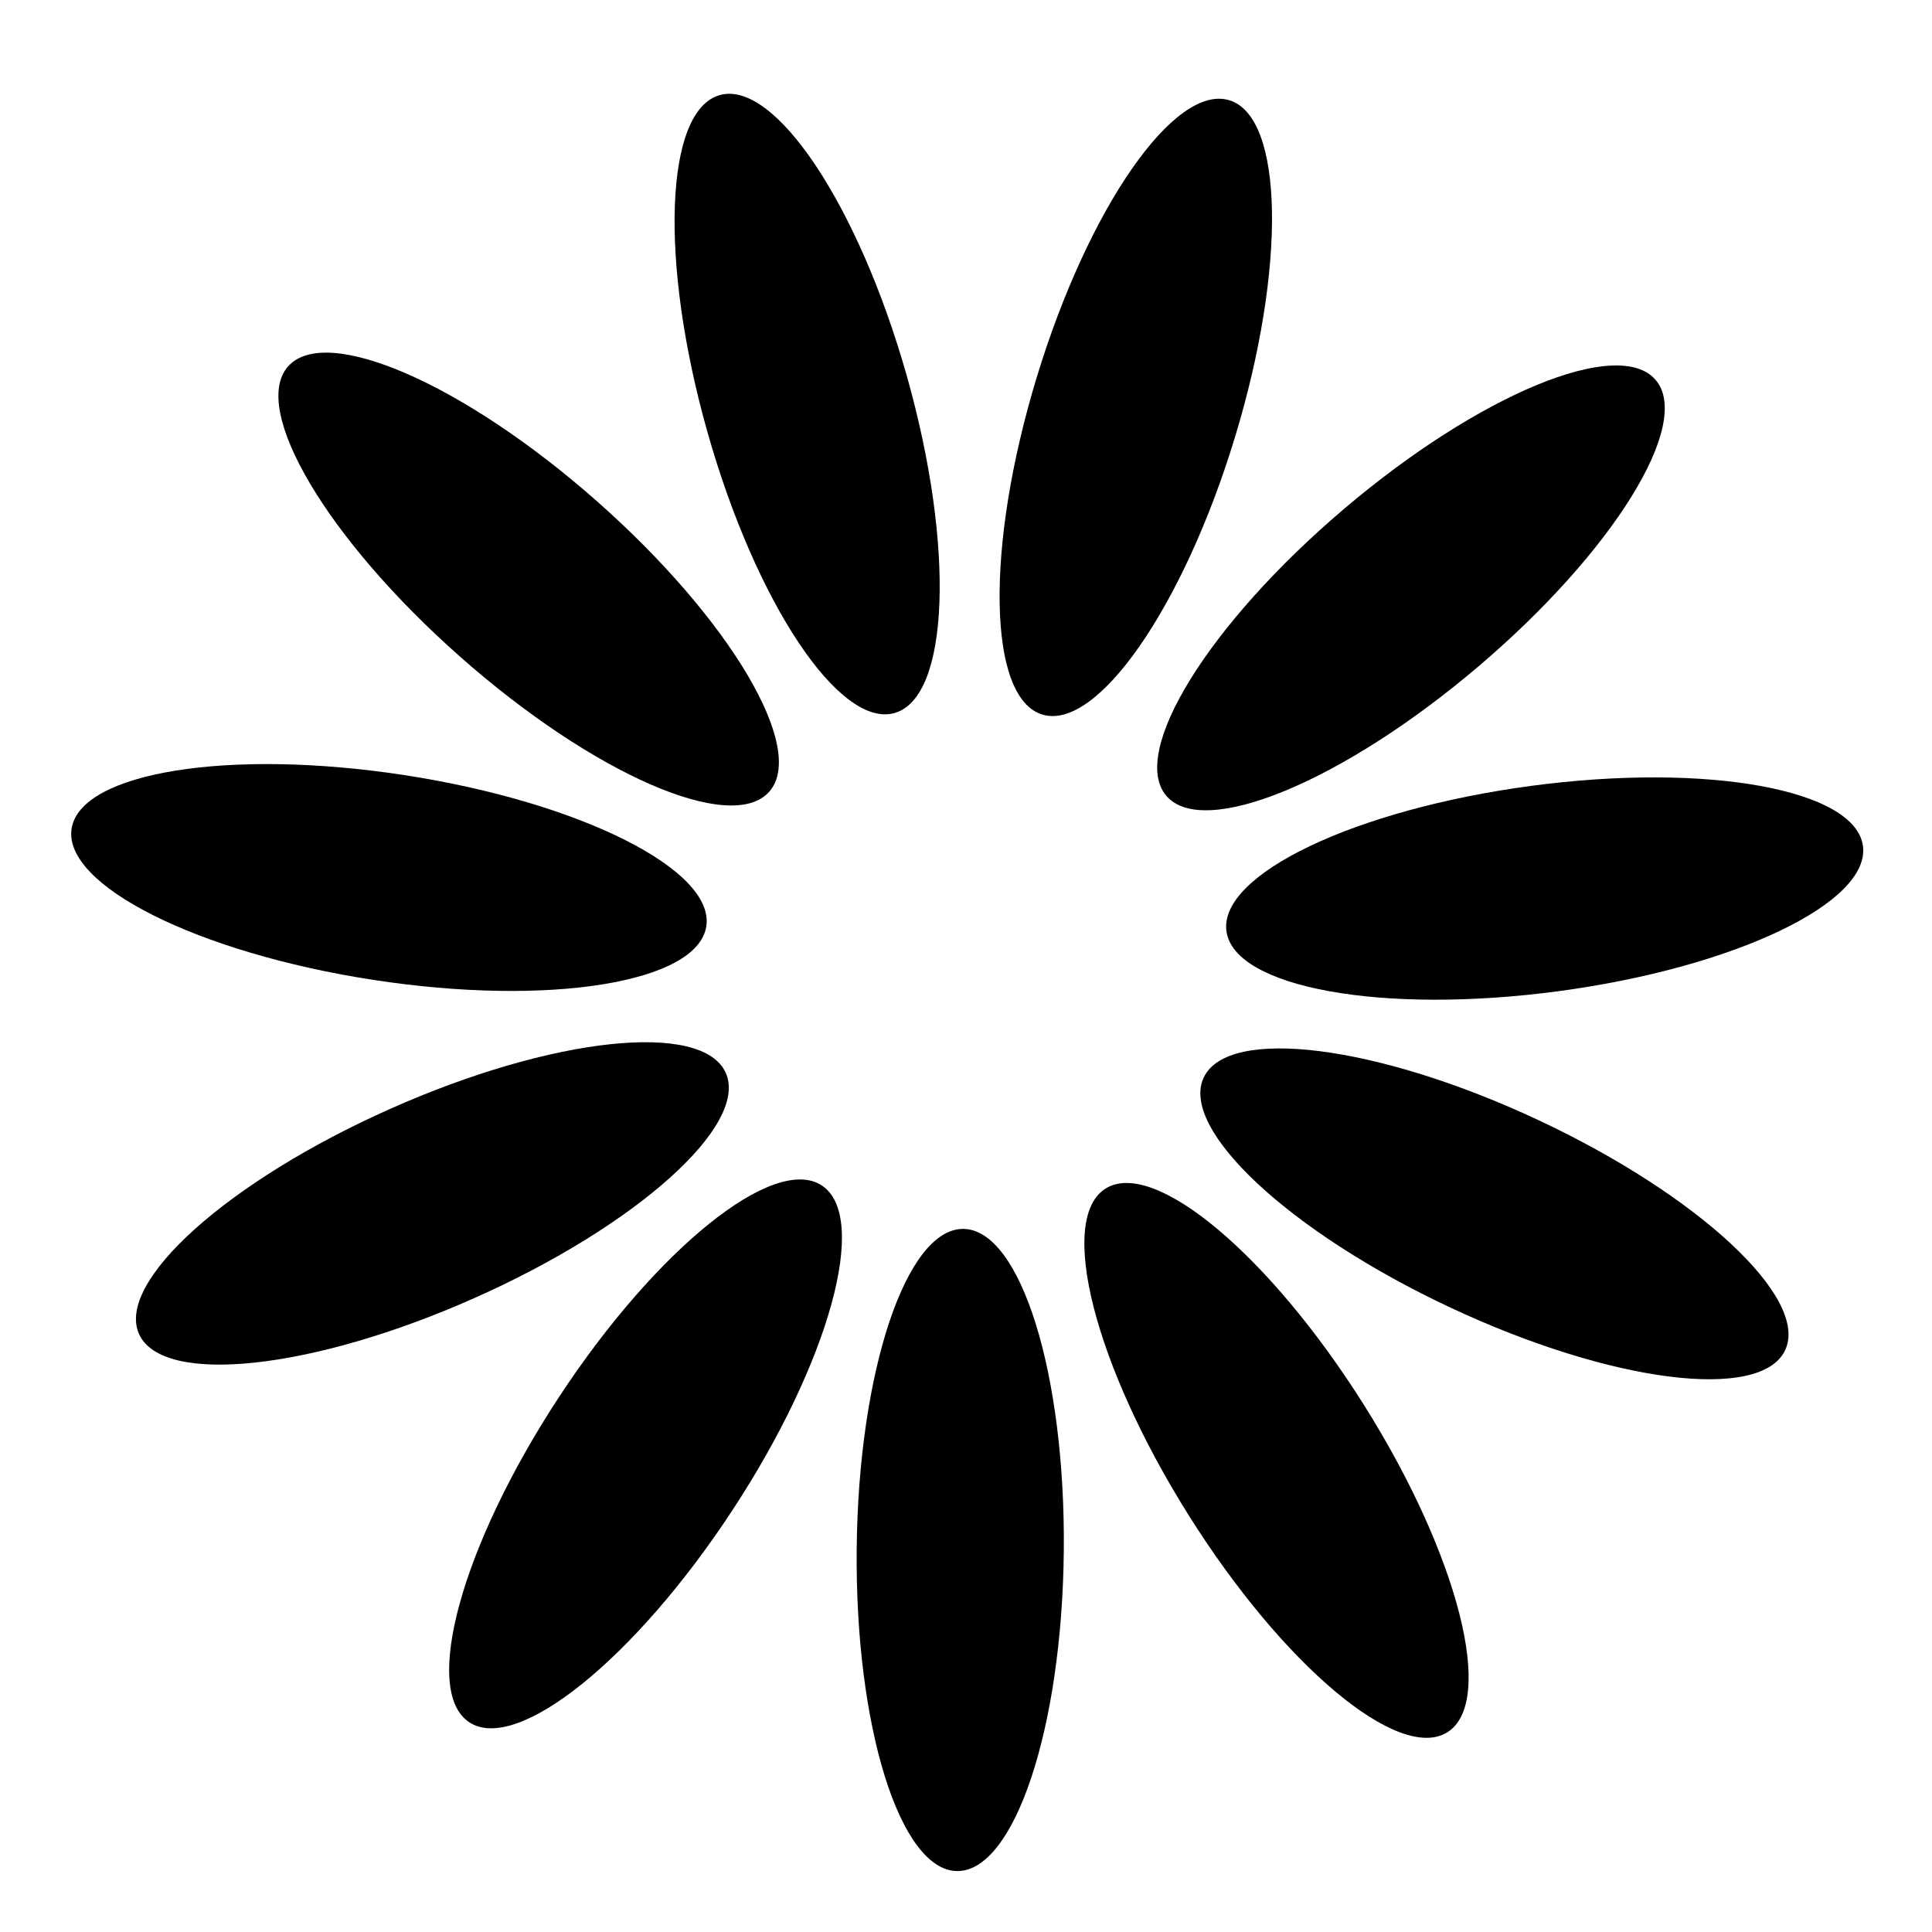
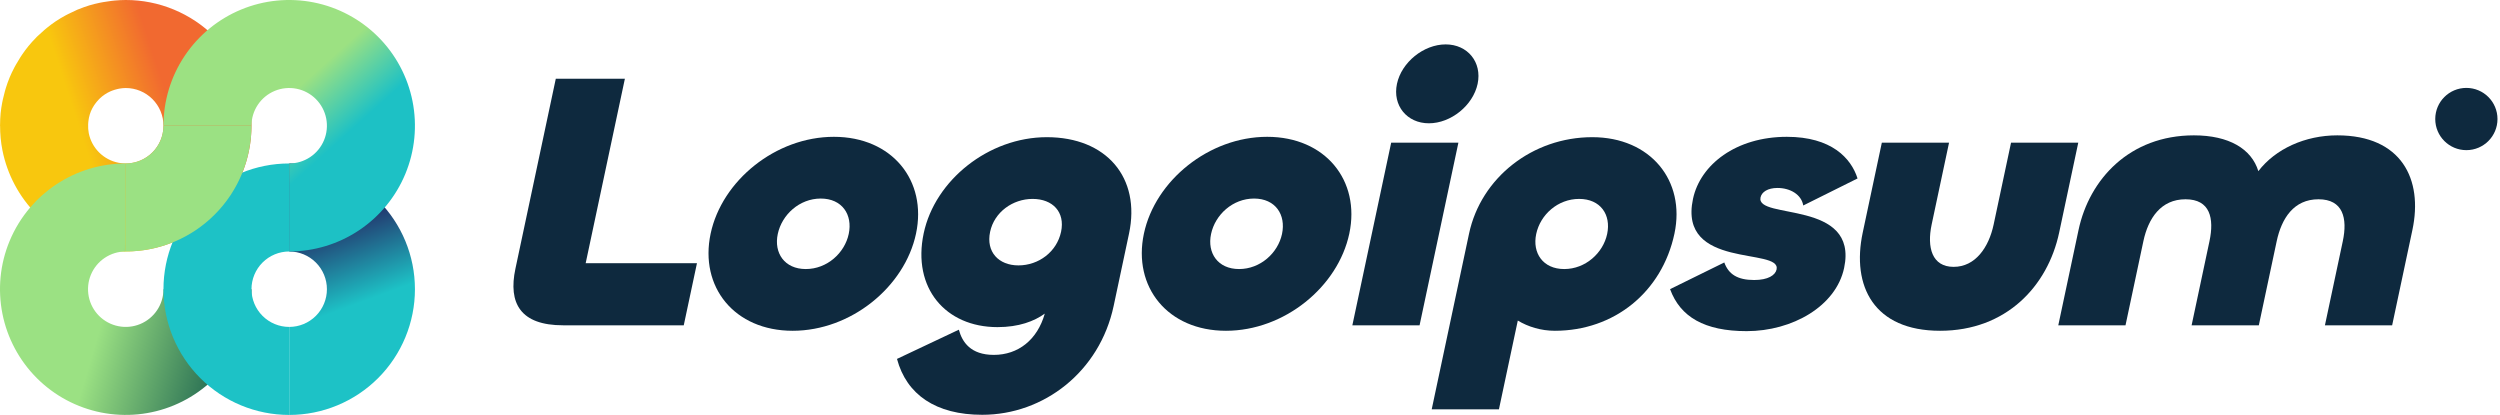
- <svg xmlns="http://www.w3.org/2000/svg" id="logo-64" width="80" height="80" viewBox="0 0 50 50" fill="none">
-   <path class="ccustom" d="M27.531 40.139C27.576 35.55 26.412 31.818 24.932 31.804C23.452 31.789 22.216 35.498 22.171 40.087C22.126 44.676 23.29 48.408 24.77 48.423C26.25 48.437 27.486 44.729 27.531 40.139Z" fill="black" />
-   <path class="ccustom" d="M18.947 39.097C21.466 35.261 22.505 31.492 21.268 30.68C20.031 29.867 16.986 32.319 14.467 36.155C11.947 39.992 10.908 43.76 12.146 44.573C13.383 45.385 16.428 42.934 18.947 39.097Z" fill="black" />
-   <path class="ccustom" d="M12.279 33.593C16.473 31.728 19.384 29.119 18.783 27.767C18.181 26.415 14.294 26.83 10.101 28.696C5.907 30.561 2.996 33.169 3.597 34.522C4.199 35.874 8.086 35.458 12.279 33.593Z" fill="black" />
-   <path class="ccustom" d="M18.279 23.974C18.505 22.512 15.01 20.76 10.474 20.061C5.938 19.363 2.078 19.983 1.853 21.446C1.628 22.909 5.122 24.661 9.658 25.359C14.194 26.057 18.054 25.437 18.279 23.974Z" fill="black" />
-   <path class="ccustom" d="M19.908 20.489C20.888 19.381 18.895 16.018 15.456 12.978C12.017 9.939 8.435 8.374 7.455 9.483C6.474 10.592 8.468 13.955 11.907 16.995C15.345 20.034 18.928 21.599 19.908 20.489Z" fill="black" />
-   <path class="ccustom" d="M23.151 18.453C24.576 18.05 24.717 14.143 23.468 9.727C22.218 5.311 20.05 2.058 18.626 2.461C17.202 2.864 17.06 6.77 18.31 11.187C19.56 15.602 21.727 18.856 23.151 18.453Z" fill="black" />
-   <path class="ccustom" d="M31.958 11.324C33.295 6.933 33.23 3.025 31.814 2.594C30.398 2.163 28.167 5.372 26.831 9.763C25.494 14.154 25.559 18.062 26.975 18.493C28.391 18.924 30.622 15.714 31.958 11.324Z" fill="black" />
-   <path class="ccustom" d="M38.251 17.256C41.749 14.285 43.808 10.962 42.849 9.834C41.891 8.706 38.279 10.2 34.781 13.172C31.283 16.143 29.225 19.466 30.183 20.594C31.142 21.722 34.754 20.228 38.251 17.256Z" fill="black" />
-   <path class="ccustom" d="M40.332 25.652C44.881 25.043 48.41 23.361 48.213 21.894C48.017 20.427 44.17 19.731 39.621 20.339C35.072 20.948 31.544 22.63 31.74 24.098C31.936 25.564 35.783 26.261 40.332 25.652Z" fill="black" />
-   <path class="ccustom" d="M46.2 34.941C46.828 33.601 43.969 30.936 39.813 28.988C35.657 27.04 31.779 26.548 31.151 27.888C30.523 29.229 33.383 31.894 37.538 33.841C41.694 35.789 45.572 36.281 46.2 34.941Z" fill="black" />
-   <path class="ccustom" d="M37.459 44.83C38.712 44.042 37.747 40.254 35.304 36.368C32.861 32.483 29.865 29.972 28.612 30.76C27.359 31.548 28.324 35.336 30.767 39.221C33.21 43.107 36.206 45.618 37.459 44.83Z" fill="black" />
+ <svg xmlns="http://www.w3.org/2000/svg" width="241" height="40" viewBox="0 0 241 40" fill="none">
+   <path d="M23.32 7.483C22.711 6.012 21.818 4.676 20.693 3.551C19.568 2.426 18.231 1.533 16.761 0.924C15.289 0.313 13.713 0 12.121 0C11.762 0 11.406 0.021 11.05 0.053C10.944 0.063 10.839 0.076 10.734 0.088C10.472 0.118 10.211 0.157 9.952 0.204C9.848 0.223 9.744 0.24 9.64 0.262C9.293 0.335 8.948 0.417 8.609 0.52C8.607 0.52 8.605 0.52 8.603 0.522C8.261 0.626 7.926 0.749 7.595 0.883C7.558 0.898 7.52 0.908 7.483 0.923C7.422 0.948 7.366 0.981 7.306 1.007C7.063 1.112 6.824 1.226 6.587 1.347C6.493 1.395 6.398 1.442 6.305 1.493C5.993 1.664 5.686 1.844 5.389 2.042C5.387 2.043 5.386 2.044 5.384 2.045C5.088 2.243 4.804 2.458 4.528 2.68C4.445 2.747 4.365 2.817 4.283 2.886C4.082 3.057 3.886 3.234 3.697 3.417C3.649 3.463 3.597 3.503 3.55 3.55C3.521 3.579 3.497 3.611 3.469 3.64C3.219 3.895 2.977 4.156 2.751 4.432C2.749 4.435 2.747 4.437 2.745 4.44C2.521 4.713 2.313 4.999 2.114 5.291C2.055 5.378 1.999 5.467 1.942 5.556C1.799 5.778 1.664 6.004 1.535 6.234C1.483 6.327 1.431 6.419 1.381 6.513C1.216 6.828 1.061 7.148 0.924 7.478L0.922 7.482V7.486C0.784 7.816 0.667 8.153 0.561 8.492C0.529 8.593 0.502 8.695 0.473 8.796C0.4 9.05 0.337 9.306 0.281 9.563C0.259 9.667 0.235 9.77 0.215 9.874C0.15 10.222 0.094 10.572 0.059 10.924C0.059 10.926 0.059 10.929 0.059 10.931C0.024 11.286 0.01 11.643 0.007 12C0.007 12.04 0.001 12.08 0.001 12.12H0.008C0.008 12.91 0.078 13.702 0.234 14.485C0.702 16.836 1.856 18.996 3.551 20.691C5.246 22.386 7.406 23.54 9.757 24.008C12.108 24.476 14.545 24.236 16.76 23.318C18.975 22.401 20.868 20.847 22.2 18.854C23.532 16.861 24.243 14.517 24.243 12.12C24.243 10.528 23.93 8.952 23.32 7.481V7.483ZM15.145 14.141C14.746 14.739 14.177 15.205 13.513 15.48C12.848 15.755 12.117 15.827 11.412 15.687C10.706 15.547 10.059 15.2 9.55 14.692C9.041 14.183 8.695 13.536 8.555 12.83C8.501 12.556 8.488 12.279 8.497 12.003C8.502 11.844 8.518 11.686 8.544 11.529C8.554 11.467 8.563 11.405 8.576 11.343C8.622 11.134 8.68 10.927 8.762 10.729C8.844 10.53 8.949 10.343 9.064 10.163C9.098 10.11 9.136 10.06 9.173 10.009C9.265 9.88 9.366 9.758 9.474 9.642C9.517 9.596 9.559 9.549 9.605 9.505C9.915 9.207 10.274 8.967 10.667 8.795C10.725 8.77 10.784 8.749 10.843 8.727C10.992 8.671 11.144 8.625 11.299 8.589C11.36 8.575 11.421 8.559 11.483 8.548C11.694 8.51 11.907 8.485 12.122 8.485C12.6 8.485 13.072 8.579 13.514 8.762C13.955 8.945 14.356 9.213 14.694 9.55C15.032 9.888 15.299 10.289 15.482 10.73C15.665 11.171 15.759 11.644 15.759 12.122C15.759 12.841 15.546 13.544 15.146 14.142L15.145 14.141Z" fill="url(#paint0_linear_5083_7840)" />
+   <path d="M22.2 34.613C23.532 32.62 24.243 30.276 24.243 27.879H15.758C15.758 28.598 15.545 29.301 15.145 29.899C14.746 30.497 14.178 30.963 13.513 31.238C12.848 31.513 12.117 31.585 11.412 31.445C10.707 31.305 10.059 30.958 9.55 30.45C9.041 29.941 8.695 29.294 8.555 28.588C8.415 27.882 8.487 27.151 8.762 26.487C9.037 25.823 9.503 25.255 10.101 24.855C10.698 24.456 11.399 24.243 12.116 24.242H12.121V15.757H12.118C9.722 15.757 7.379 16.468 5.387 17.8C4.459 18.42 3.627 19.161 2.91 20C2.086 20.964 1.413 22.056 0.923 23.24C0.005 25.455 -0.235 27.892 0.233 30.243C0.701 32.594 1.855 34.754 3.55 36.449C5.245 38.144 7.405 39.299 9.756 39.766C12.107 40.234 14.544 39.994 16.759 39.076C18.974 38.159 20.867 36.605 22.199 34.612L22.2 34.613Z" fill="url(#paint1_linear_5083_7840)" />
+   <path d="M27.879 15.758C31.094 15.758 34.177 17.035 36.45 19.308C38.723 21.581 40 24.664 40 27.879C40 31.094 38.723 34.177 36.45 36.45C34.177 38.723 31.094 40 27.879 40V31.515C28.843 31.515 29.768 31.132 30.45 30.45C31.132 29.768 31.515 28.843 31.515 27.879C31.515 26.915 31.132 25.99 30.45 25.308C29.768 24.626 28.843 24.243 27.879 24.243V15.758Z" fill="url(#paint2_linear_5083_7840)" />
+   <path d="M27.879 40C24.664 40 21.581 38.723 19.308 36.45C17.035 34.177 15.758 31.094 15.758 27.879C15.758 24.664 17.035 21.581 19.308 19.308C21.581 17.035 24.664 15.758 27.879 15.758V24.243C26.915 24.243 25.99 24.626 25.308 25.308C24.626 25.99 24.243 26.915 24.243 27.879C24.243 28.843 24.626 29.768 25.308 30.45C25.99 31.132 26.915 31.515 27.879 31.515V40Z" fill="#1DC2C6" />
+   <path d="M24.242 12.121H15.757C15.757 12.151 15.757 12.181 15.756 12.211C15.745 12.656 15.652 13.097 15.48 13.513C15.388 13.734 15.276 13.945 15.144 14.142C15.127 14.167 15.11 14.192 15.093 14.216C14.837 14.58 14.514 14.895 14.141 15.145C13.942 15.278 13.731 15.39 13.512 15.481C13.484 15.493 13.456 15.504 13.428 15.514C13.013 15.674 12.57 15.757 12.12 15.757V24.242C13.719 24.242 15.295 23.926 16.759 23.319C16.804 23.301 16.848 23.282 16.892 23.263C17.574 22.971 18.231 22.615 18.854 22.199C20.184 21.31 21.318 20.172 22.198 18.855C22.225 18.815 22.251 18.775 22.278 18.734C22.683 18.112 23.032 17.451 23.318 16.759C23.93 15.281 24.241 13.705 24.241 12.12L24.242 12.121Z" fill="#9BE183" />
+   <path d="M15.758 12.121C15.758 9.724 16.469 7.38 17.801 5.387C19.133 3.394 21.026 1.84 23.241 0.923C25.455 0.005 27.893 -0.235 30.244 0.233C32.595 0.701 34.755 1.855 36.45 3.55C38.145 5.245 39.3 7.405 39.767 9.756C40.235 12.107 39.995 14.544 39.077 16.759C38.16 18.974 36.606 20.867 34.613 22.199C32.62 23.531 30.276 24.242 27.879 24.242V15.757C28.598 15.757 29.301 15.544 29.899 15.144C30.497 14.745 30.963 14.177 31.238 13.512C31.513 12.847 31.585 12.116 31.445 11.411C31.305 10.706 30.958 10.058 30.45 9.549C29.941 9.04 29.294 8.694 28.588 8.554C27.883 8.414 27.151 8.486 26.487 8.761C25.823 9.036 25.255 9.502 24.855 10.1C24.455 10.698 24.242 11.401 24.242 12.12H15.757L15.758 12.121Z" fill="url(#paint3_linear_5083_7840)" />
+   <path d="M60.239 7.59L56.459 25.373H67.187L65.914 31.359H54.286C50.182 31.359 48.975 29.246 49.687 25.901L53.579 7.59H60.239Z" fill="#0E293E" />
+   <path d="M76.414 31.887C70.798 31.887 67.412 27.662 68.505 22.52C69.59 17.415 74.772 13.189 80.388 13.189C86.004 13.189 89.39 17.415 88.305 22.52C87.212 27.662 82.03 31.887 76.414 31.887ZM77.679 25.936C79.731 25.936 81.428 24.387 81.817 22.556C82.214 20.689 81.175 19.14 79.123 19.14C77.071 19.14 75.374 20.689 74.977 22.556C74.588 24.387 75.627 25.936 77.679 25.936Z" fill="#0E293E" />
+   <path d="M94.685 39.986C90.221 39.986 87.393 38.05 86.47 34.599L92.433 31.782C92.755 32.979 93.573 34.211 95.805 34.211C98.145 34.211 99.999 32.768 100.718 30.232C99.697 30.972 98.209 31.535 96.157 31.535C91.153 31.535 87.922 27.767 89.045 22.485C90.13 17.379 95.297 13.224 100.914 13.224C106.674 13.224 109.983 17.133 108.838 22.52L107.356 29.493C106.008 35.831 100.625 39.986 94.685 39.986ZM98.178 25.584C100.122 25.584 101.875 24.281 102.287 22.345C102.691 20.443 101.485 19.175 99.541 19.175C97.633 19.175 95.851 20.443 95.447 22.345C95.035 24.281 96.27 25.584 98.178 25.584Z" fill="#0E293E" />
+   <path d="M118.182 31.887C112.566 31.887 109.181 27.662 110.273 22.52C111.359 17.415 116.541 13.189 122.157 13.189C127.773 13.189 131.159 17.415 130.073 22.52C128.981 27.662 123.798 31.887 118.182 31.887ZM119.447 25.936C121.499 25.936 123.197 24.387 123.586 22.556C123.983 20.689 122.944 19.14 120.892 19.14C118.84 19.14 117.143 20.689 116.746 22.556C116.357 24.387 117.395 25.936 119.447 25.936Z" fill="#0E293E" />
+   <path d="M137.746 11.886C135.622 11.886 134.225 10.161 134.667 8.083C135.108 6.005 137.239 4.28 139.363 4.28C141.487 4.28 142.884 6.005 142.443 8.083C142.001 10.161 139.87 11.886 137.746 11.886ZM134.11 13.752H140.59L136.847 31.359H130.367L134.11 13.752Z" fill="#0E293E" />
+   <path d="M144.497 39.458H138.017L141.617 22.52C142.762 17.133 147.733 13.224 153.493 13.224C159.109 13.224 162.503 17.415 161.417 22.52C160.22 28.155 155.61 31.887 149.886 31.887C148.554 31.887 147.305 31.5 146.316 30.901L144.497 39.458ZM150.791 25.936C152.843 25.936 154.541 24.387 154.93 22.556C155.326 20.689 154.28 19.175 152.228 19.175C150.176 19.175 148.486 20.689 148.09 22.556C147.701 24.387 148.739 25.936 150.791 25.936Z" fill="#0E293E" />
+   <path d="M168.379 31.922C164.311 31.922 161.974 30.549 160.995 27.873L166.222 25.302C166.63 26.429 167.482 26.993 169.102 26.993C170.434 26.993 171.144 26.535 171.264 25.971C171.72 23.823 161.752 26.007 163.204 19.175C163.908 15.865 167.356 13.189 172.252 13.189C176.536 13.189 178.442 15.231 179.067 17.203L173.833 19.809C173.662 18.753 172.573 18.119 171.349 18.119C170.413 18.119 169.826 18.506 169.714 19.034C169.25 21.218 179.181 19.21 177.773 25.831C176.988 29.528 172.771 31.922 168.379 31.922Z" fill="#0E293E" />
+   <path d="M188.332 25.725C190.42 25.725 191.717 23.859 192.188 21.64L193.865 13.752H200.345L198.504 22.415C197.403 27.591 193.394 31.887 187.022 31.887C180.65 31.887 178.467 27.591 179.568 22.415L181.409 13.752H187.889L186.212 21.64C185.741 23.859 186.244 25.725 188.332 25.725Z" fill="#0E293E" />
+   <path d="M225.315 13.048C231.507 13.048 233.596 17.274 232.556 22.168L230.603 31.359H224.123L225.844 23.26C226.316 21.042 225.877 19.21 223.501 19.21C221.125 19.21 219.944 21.042 219.472 23.26L217.751 31.359H211.271L212.992 23.26C213.464 21.042 213.061 19.21 210.685 19.21C208.309 19.21 207.092 21.042 206.62 23.26L204.899 31.359H198.419L200.372 22.168C201.412 17.274 205.299 13.048 211.491 13.048C214.875 13.048 217.046 14.351 217.705 16.499C219.35 14.351 222.219 13.048 225.315 13.048Z" fill="#0E293E" />
+   <path d="M240.758 11.474C240.758 13.131 239.415 14.474 237.758 14.474C236.101 14.474 234.758 13.131 234.758 11.474C234.758 9.817 236.101 8.474 237.758 8.474C239.415 8.474 240.758 9.817 240.758 11.474Z" fill="#0E293E" />
+   <defs>
+     <linearGradient id="paint0_linear_5083_7840" x1="33.562" y1="5.112" x2="6.902" y2="13.828" gradientUnits="userSpaceOnUse">
+       <stop offset="0.637" stop-color="#F16930" />
+       <stop offset="0.959" stop-color="#F8C70E" />
+     </linearGradient>
+     <linearGradient id="paint1_linear_5083_7840" x1="10.745" y1="27.73" x2="22.745" y2="31.23" gradientUnits="userSpaceOnUse">
+       <stop stop-color="#9BE183" />
+       <stop offset="1" stop-color="#256B52" />
+     </linearGradient>
+     <linearGradient id="paint2_linear_5083_7840" x1="32.5" y1="30" x2="29.66" y2="22.346" gradientUnits="userSpaceOnUse">
+       <stop stop-color="#1DC2C6" />
+       <stop offset="1" stop-color="#23336B" />
+     </linearGradient>
+     <linearGradient id="paint3_linear_5083_7840" x1="32.746" y1="16.387" x2="27" y2="10" gradientUnits="userSpaceOnUse">
+       <stop offset="0.245" stop-color="#1DC1C5" />
+       <stop offset="1" stop-color="#9CE182" />
+     </linearGradient>
+   </defs>
</svg>
